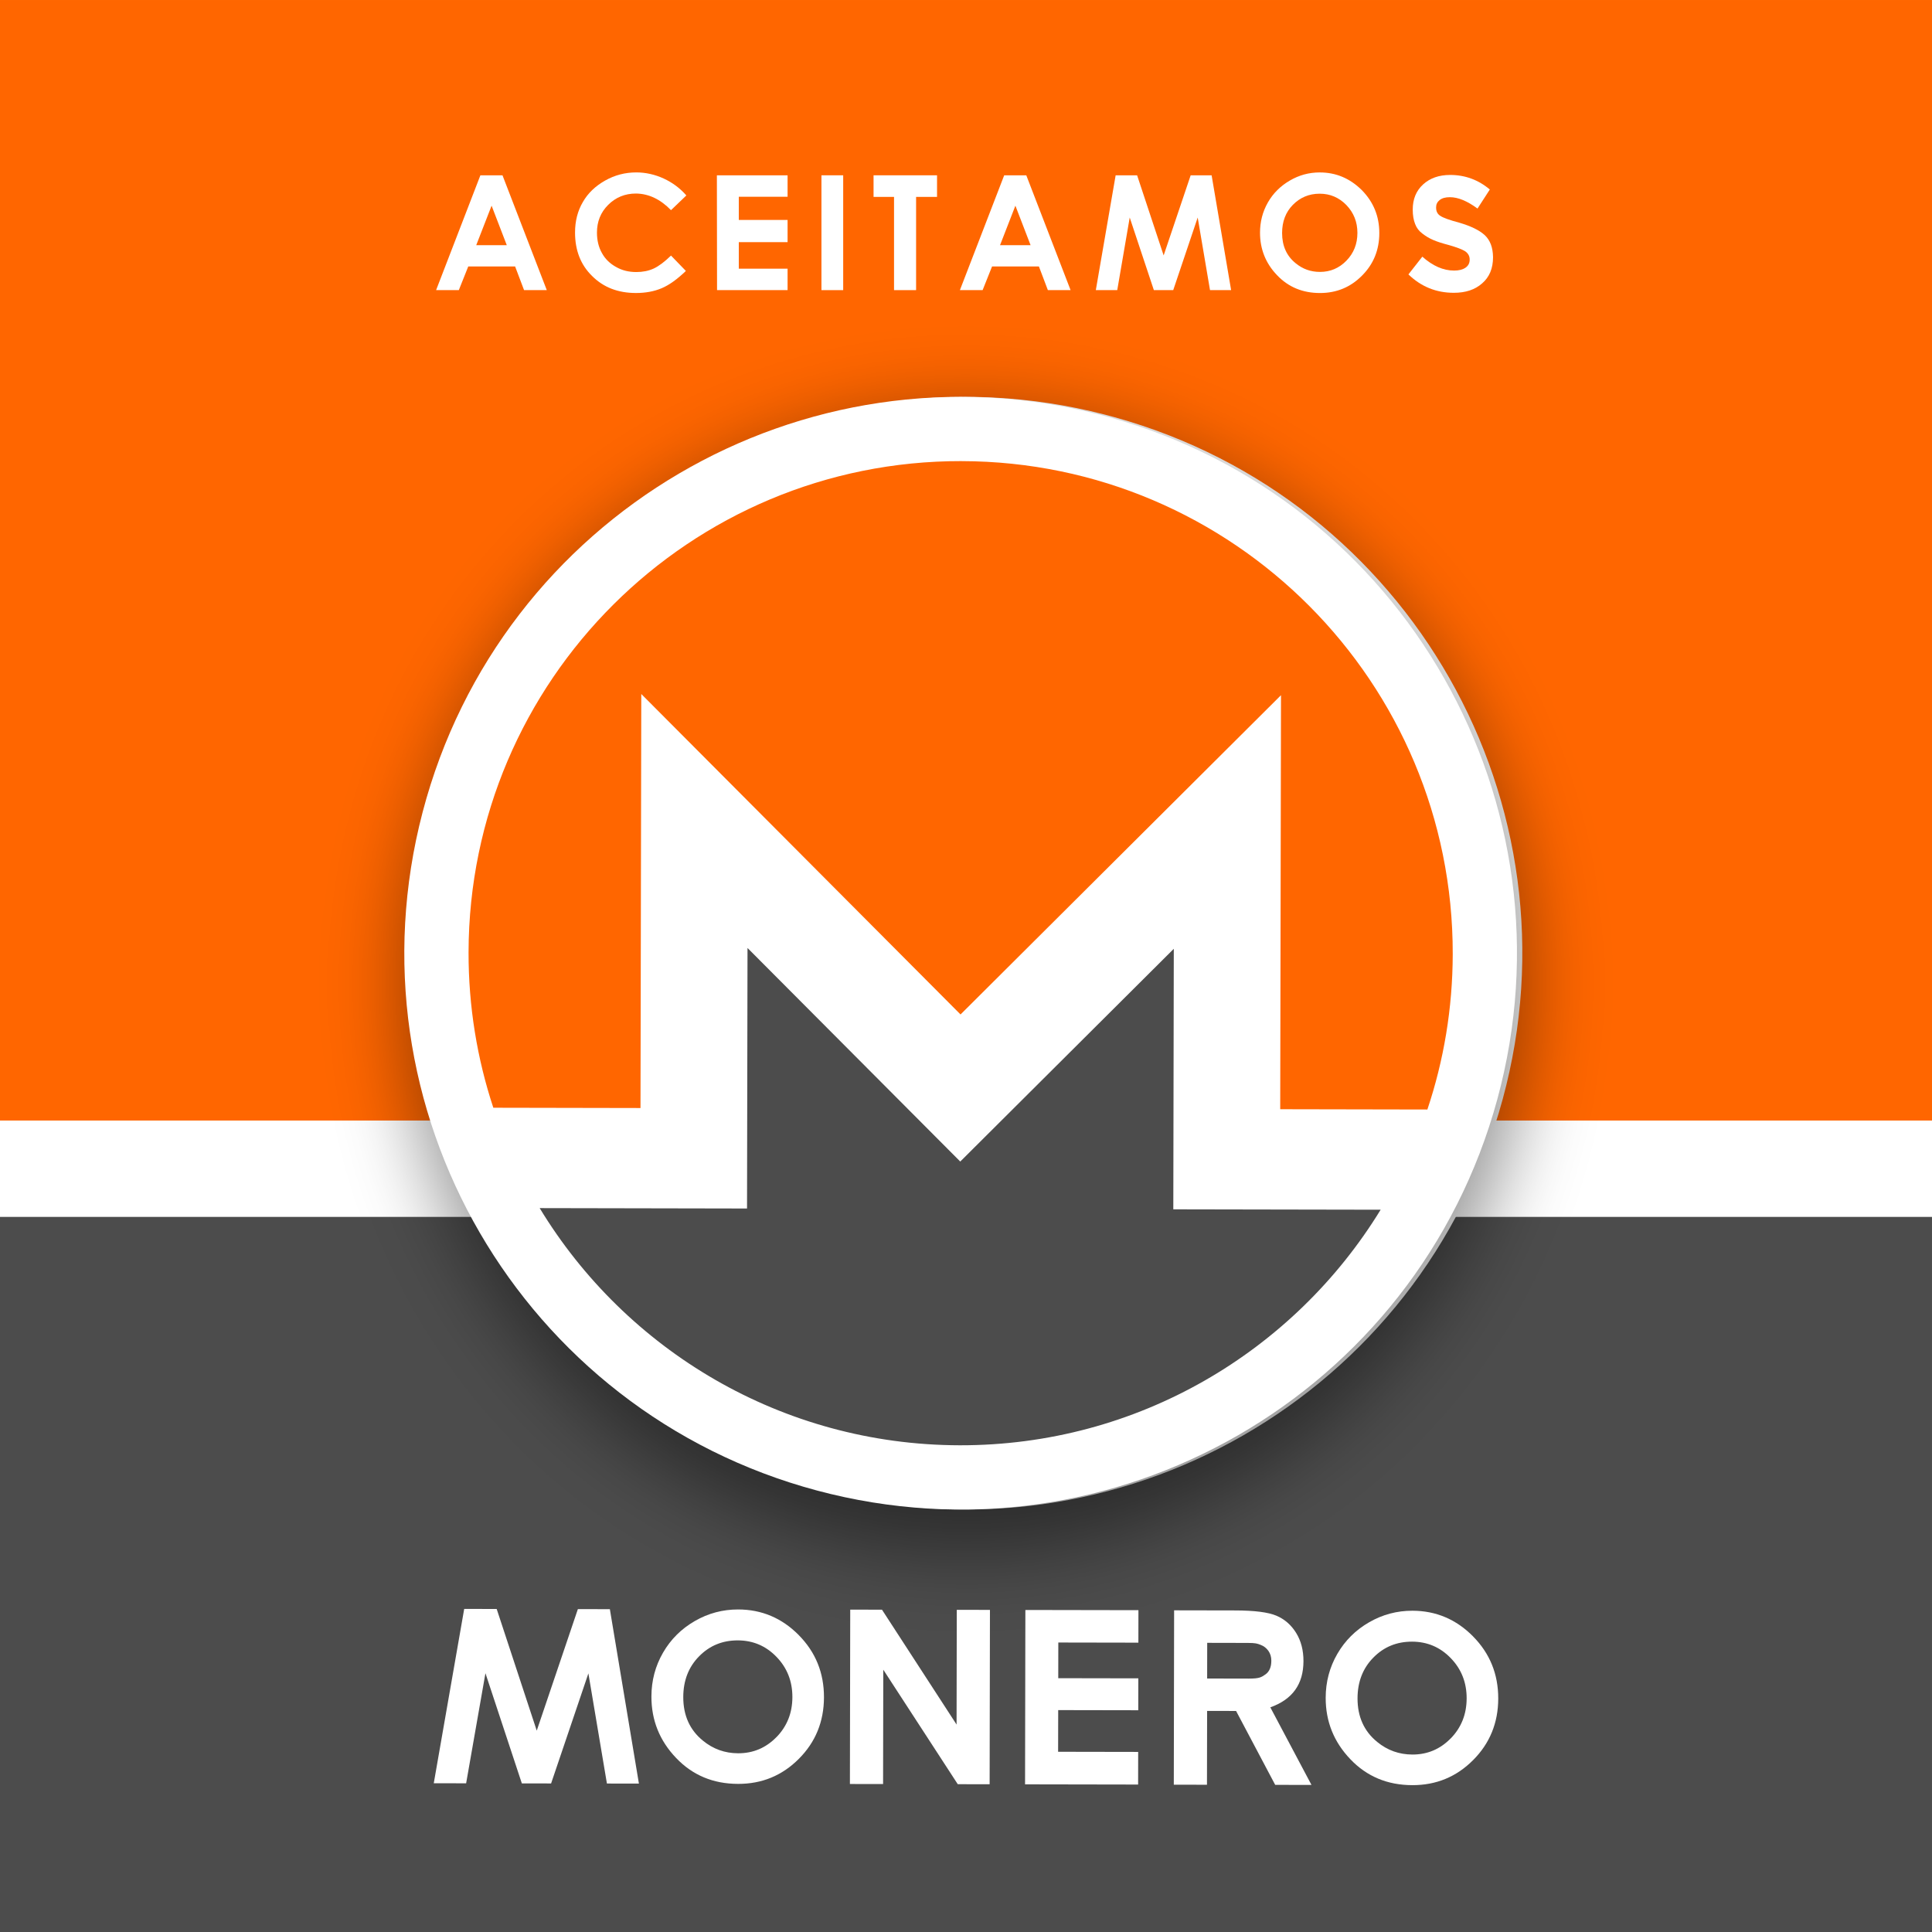
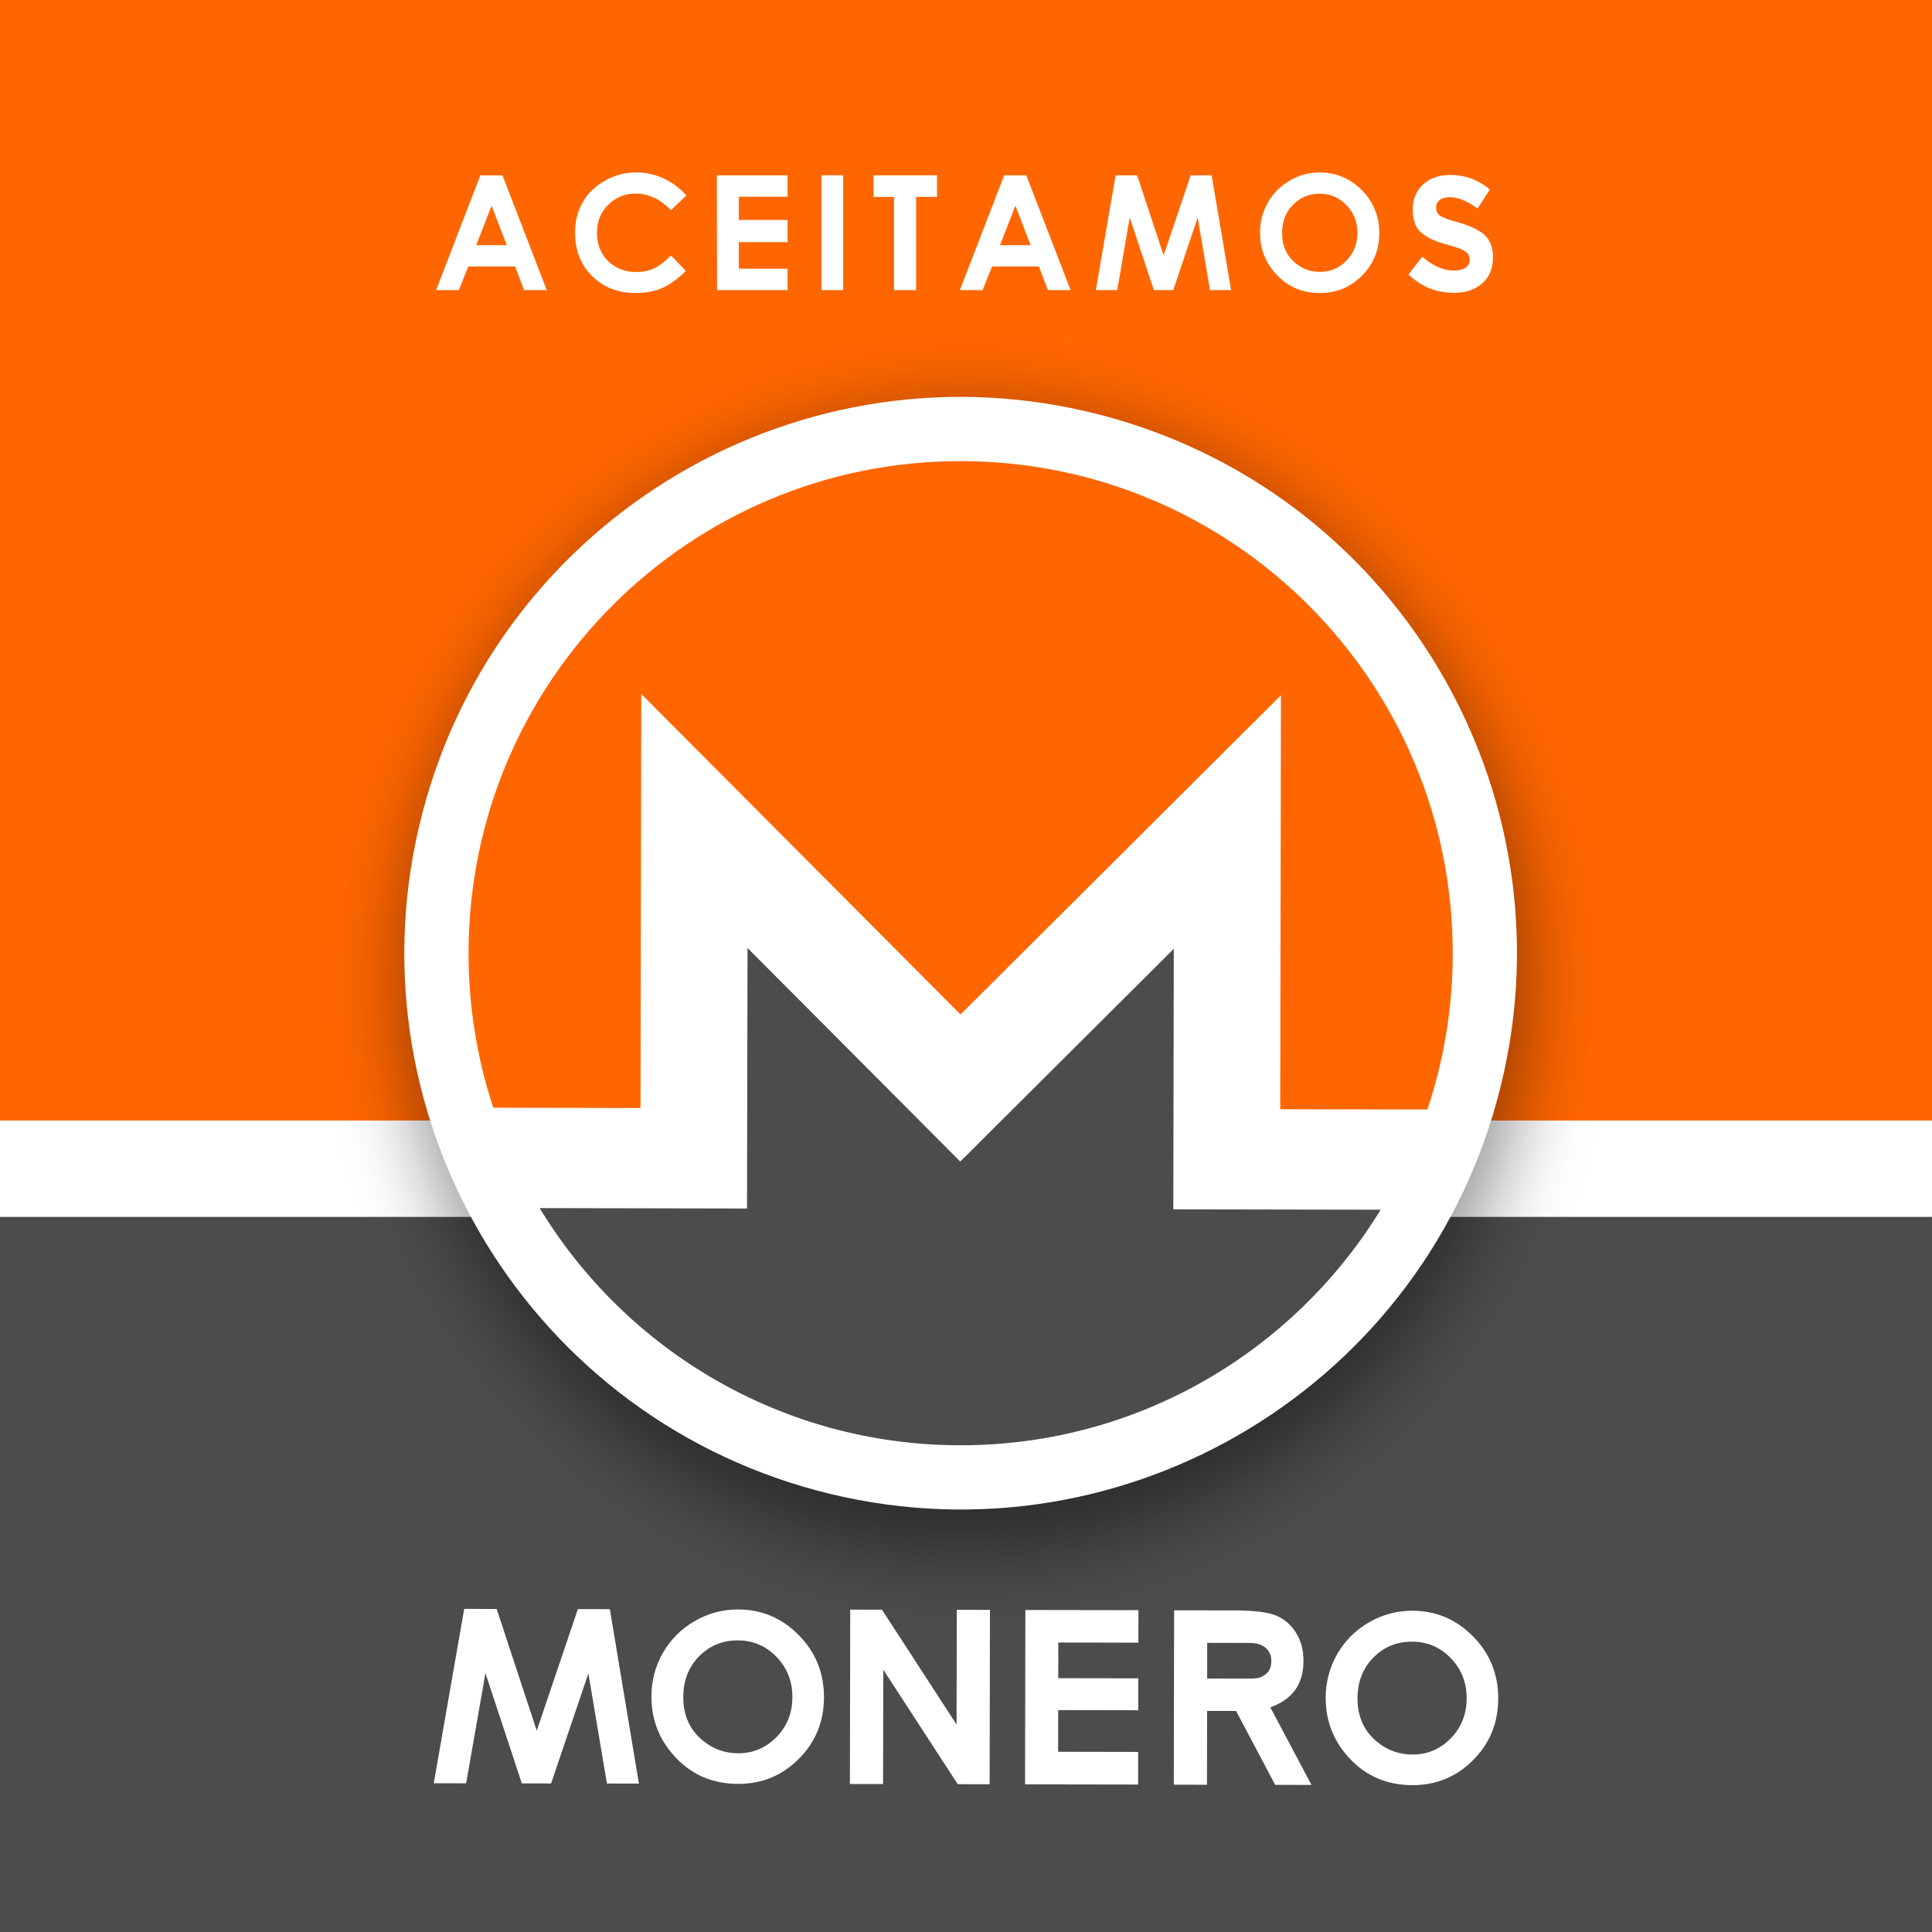
<svg xmlns="http://www.w3.org/2000/svg" width="80mm" height="80mm" viewBox="0 0 80 80" version="1.1" id="svg1175">
  <defs id="defs1172">
    <filter style="color-interpolation-filters:sRGB" id="filter21430" x="-0.084" y="-0.084" width="1.168" height="1.168">
      <feGaussianBlur stdDeviation="2.325" id="feGaussianBlur21432" />
    </filter>
  </defs>
  <g id="layer1" transform="translate(-63.98438,-100.8407)">
    <g id="g22590" transform="translate(206.3158,84.50204)">
      <g id="g22588" transform="matrix(0.6920944,0,0,0.6920944,-12.75636,-16.89413)">
        <g id="g28821">
          <path id="rect22550" style="fill:#ffffff;stroke-width:0.357;stroke-linecap:round" transform="matrix(1.44489,0,0,1.44489,18.43153,24.41015)" d="m -142.331,16.339 h 80 v 80 h -80 z" />
          <path id="rect22554" style="fill:#ff6600;stroke-width:0.392;stroke-linecap:round" d="M -187.222,48.018 H -71.63 V 115.059 H -187.222 Z" />
          <path id="rect24683" style="fill:#4c4c4c;stroke-width:0.314;stroke-linecap:round" d="m -187.222,120.825 h 115.591 v 42.784 H -187.222 Z" />
          <g id="g28173" transform="translate(-0.9043493)">
-             <path id="path22552" style="fill:#ffffff;stroke-width:1.89;stroke-linecap:round" d="m -119.62,72.983 a 33.277,33.277 0 0 1 23.204,40.814 33.277,33.277 0 0 1 -40.704,23.398 33.277,33.277 0 0 1 -23.591,-40.592 33.277,33.277 0 0 1 40.48,-23.783 z" />
            <g id="g22566" transform="translate(-232.8325)">
              <path id="path22556" style="opacity:0.426;stroke-width:1.89;stroke-linecap:round;filter:url(#filter21430)" transform="matrix(1.008693,0,0,1.024433,-1.198597,-0.9505931)" d="M 113.502,73.146 A 33.277,33.277 0 0 1 136.706,113.96 33.277,33.277 0 0 1 96.003,137.358 33.277,33.277 0 0 1 72.412,96.765 33.277,33.277 0 0 1 112.892,72.983 Z" />
              <path id="path22558" style="fill:#ffffff;stroke-width:1.89;stroke-linecap:round" d="M 112.892,72.983 A 33.277,33.277 0 0 1 136.097,113.797 33.277,33.277 0 0 1 95.393,137.195 33.277,33.277 0 0 1 71.802,96.602 33.277,33.277 0 0 1 112.282,72.82 Z" />
              <g id="g22564" transform="translate(-0.00407828,0.08560464)">
                <path d="m 104.05,75.52 c -16.257,-0.031 -29.467,13.127 -29.497,29.385 -0.006,3.25 0.515,6.377 1.482,9.303 l 8.805,0.017 0.047,-24.771 19.101,19.173 19.173,-19.101 -0.047,24.771 8.805,0.017 c 0.979,-2.922 1.511,-6.047 1.517,-9.297 0.031,-16.258 -13.129,-29.466 -29.387,-29.496" id="path22560" style="fill:#ff6600;stroke-width:0.549" />
                <path d="m 91.243,104.65 -0.029,15.587 -12.406,-0.024 c 5.152,8.489 14.476,14.169 25.131,14.19 10.655,0.02 20.001,-5.625 25.184,-14.094 l -12.405,-0.023 0.029,-15.587 -12.776,12.728 z" id="path22562" style="fill:#4c4c4c;stroke-width:0.549" />
              </g>
            </g>
            <g id="g22586" transform="translate(-208.8225,13.34188)" style="fill:#ffffff">
              <g aria-label="ACEITAMOS" id="text22584" style="font-size:9.568px;line-height:1.25;text-align:center;letter-spacing:1.032px;text-anchor:middle;stroke-width:0.239">
                <path d="m 51.247,45.164 -2.65,6.87 h 1.359 l 0.565,-1.416 h 2.803 l 0.536,1.416 h 1.359 l -2.65,-6.87 z m 0.67,1.818 0.909,2.363 h -1.828 z" style="font-family:MoneroGothic;-inkscape-font-specification:MoneroGothic" id="path202" />
                <path d="m 63.57,46.369 c -0.383,-0.44 -0.842,-0.775 -1.359,-1.014 -0.526,-0.239 -1.072,-0.364 -1.636,-0.364 -0.67,0 -1.292,0.163 -1.866,0.488 -0.574,0.325 -1.024,0.746 -1.33,1.282 -0.316,0.536 -0.469,1.148 -0.469,1.828 0,1.062 0.335,1.933 1.024,2.603 0.679,0.679 1.55,1.014 2.622,1.014 0.574,0 1.091,-0.096 1.54,-0.287 0.45,-0.191 0.928,-0.536 1.445,-1.033 l -0.89,-0.919 c -0.383,0.373 -0.727,0.631 -1.033,0.775 -0.316,0.144 -0.66,0.21 -1.043,0.21 -0.45,0 -0.852,-0.096 -1.215,-0.306 -0.364,-0.201 -0.651,-0.478 -0.842,-0.832 -0.201,-0.354 -0.297,-0.765 -0.297,-1.225 0,-0.651 0.22,-1.206 0.67,-1.655 0.45,-0.45 1.005,-0.679 1.665,-0.679 0.765,0.01 1.464,0.344 2.095,0.995 z" style="font-family:MoneroGothic;-inkscape-font-specification:MoneroGothic" id="path204" />
                <path d="m 65.396,45.164 0.01,6.87 h 4.22 v -1.282 h -2.918 v -1.588 h 2.918 v -1.33 h -2.918 v -1.387 h 2.918 v -1.282 z" style="font-family:MoneroGothic;-inkscape-font-specification:MoneroGothic" id="path206" />
                <path d="m 71.652,45.164 v 6.87 h 1.301 v -6.87 z" style="font-family:MoneroGothic;-inkscape-font-specification:MoneroGothic" id="path208" />
                <path d="m 74.77,45.164 v 1.292 h 1.225 v 5.578 h 1.32 V 46.456 h 1.253 v -1.292 z" style="font-family:MoneroGothic;-inkscape-font-specification:MoneroGothic" id="path210" />
                <path d="m 82.586,45.164 -2.65,6.87 h 1.359 l 0.565,-1.416 h 2.803 l 0.536,1.416 h 1.359 l -2.65,-6.87 z m 0.67,1.818 0.909,2.363 h -1.828 z" style="font-family:MoneroGothic;-inkscape-font-specification:MoneroGothic" id="path212" />
                <path d="m 89.254,45.164 -1.186,6.87 h 1.282 l 0.746,-4.344 1.445,4.344 h 1.158 l 1.464,-4.344 0.737,4.344 h 1.263 l -1.167,-6.87 h -1.253 l -1.617,4.794 -1.588,-4.794 z" style="font-family:MoneroGothic;-inkscape-font-specification:MoneroGothic" id="path214" />
                <path d="m 101.471,44.992 c -0.651,0 -1.244,0.163 -1.799,0.488 -0.555,0.325 -0.995,0.756 -1.311,1.311 -0.316,0.555 -0.469,1.158 -0.469,1.808 0,0.976 0.335,1.828 1.014,2.536 0.679,0.718 1.54,1.072 2.574,1.072 0.986,0 1.827,-0.344 2.516,-1.043 0.689,-0.689 1.033,-1.54 1.033,-2.545 0,-1.014 -0.354,-1.866 -1.052,-2.574 -0.708,-0.698 -1.54,-1.052 -2.507,-1.052 z m -0.01,1.273 c 0.631,0 1.158,0.23 1.598,0.679 0.44,0.459 0.66,1.014 0.66,1.665 0,0.66 -0.22,1.215 -0.66,1.665 -0.44,0.45 -0.966,0.67 -1.579,0.67 -0.555,0 -1.033,-0.172 -1.454,-0.517 -0.545,-0.44 -0.813,-1.043 -0.813,-1.808 0,-0.679 0.21,-1.244 0.641,-1.684 0.431,-0.44 0.966,-0.67 1.607,-0.67 z" style="font-family:MoneroGothic;-inkscape-font-specification:MoneroGothic" id="path216" />
                <path d="m 111.833,50.072 v -0.019 c -0.01,-0.574 -0.172,-1.005 -0.498,-1.311 -0.325,-0.297 -0.842,-0.545 -1.531,-0.746 -0.574,-0.153 -0.947,-0.287 -1.119,-0.402 -0.172,-0.105 -0.258,-0.268 -0.258,-0.498 v -0.019 c 0,-0.172 0.067,-0.316 0.21,-0.431 0.144,-0.115 0.344,-0.172 0.612,-0.172 0.498,0 1.043,0.23 1.655,0.679 l 0.737,-1.139 c -0.679,-0.574 -1.473,-0.871 -2.373,-0.871 -0.67,0 -1.206,0.191 -1.617,0.565 -0.421,0.383 -0.622,0.89 -0.622,1.502 v 0.019 c 0,0.325 0.048,0.612 0.144,0.852 0.086,0.23 0.23,0.421 0.44,0.574 0.21,0.163 0.421,0.287 0.651,0.383 0.22,0.096 0.517,0.191 0.88,0.287 0.517,0.144 0.861,0.277 1.033,0.392 0.172,0.124 0.258,0.287 0.258,0.478 v 0.019 c 0,0.21 -0.086,0.364 -0.249,0.478 -0.172,0.115 -0.392,0.172 -0.679,0.172 -0.651,0 -1.282,-0.277 -1.904,-0.832 l -0.832,1.062 c 0.765,0.737 1.665,1.1 2.717,1.1 0.698,0 1.263,-0.182 1.694,-0.565 0.431,-0.373 0.651,-0.89 0.651,-1.56 z" style="font-family:MoneroGothic;-inkscape-font-specification:MoneroGothic" id="path218" />
              </g>
              <g id="g27851" transform="matrix(1.724347,0,0,1.724347,-87.42121,-28.61542)" style="fill:#ffffff">
                <path d="m 114.085,97.021 c -0.366,0.375 -0.809,0.562 -1.329,0.561 -0.46,-9.38e-4 -0.866,-0.146 -1.221,-0.437 -0.457,-0.371 -0.684,-0.876 -0.683,-1.514 10e-4,-0.571 0.184,-1.043 0.548,-1.412 0.363,-0.371 0.811,-0.555 1.345,-0.554 0.527,9.85e-4 0.975,0.192 1.342,0.572 0.368,0.38 0.552,0.845 0.551,1.395 -9.3e-4,0.551 -0.185,1.013 -0.552,1.39 m 0.773,-3.541 c -0.585,-0.591 -1.285,-0.887 -2.101,-0.889 -0.538,-10e-4 -1.041,0.133 -1.506,0.402 -0.467,0.269 -0.835,0.635 -1.102,1.097 -0.267,0.462 -0.402,0.969 -0.403,1.52 -0.002,0.823 0.283,1.533 0.855,2.132 0.571,0.6 1.289,0.9 2.152,0.901 0.825,0.002 1.528,-0.287 2.108,-0.869 0.58,-0.581 0.87,-1.293 0.872,-2.134 0.002,-0.848 -0.29,-1.568 -0.876,-2.16" id="path30-6-7-7" style="fill:#ffffff;stroke-width:0.129" />
                <path d="m 107.654,94.803 c -0.139,0.097 -0.205,0.144 -0.573,0.144 l -1.447,-0.003 0.002,-1.238 1.402,0.003 c 0.281,5.4e-4 0.331,0.022 0.446,0.065 0.115,0.042 0.206,0.113 0.275,0.21 0.069,0.097 0.102,0.212 0.102,0.344 -4.7e-4,0.222 -0.07,0.38 -0.207,0.476 m 0.172,1.14 c 0.384,-0.137 0.672,-0.338 0.863,-0.605 0.192,-0.268 0.286,-0.599 0.287,-0.997 7.1e-4,-0.378 -0.084,-0.706 -0.256,-0.983 -0.172,-0.277 -0.401,-0.475 -0.684,-0.595 -0.283,-0.12 -0.759,-0.181 -1.429,-0.182 l -2.119,-0.004 -0.011,6.05 1.151,0.002 0.005,-2.562 1.005,0.002 1.357,2.564 1.259,0.002 z" id="path34-3-5-0" style="fill:#ffffff;stroke-width:0.129" />
                <path d="m 99.327,92.566 3.923,0.007 -0.002,1.127 -2.778,-0.005 -0.002,1.238 2.778,0.005 -0.002,1.107 -2.778,-0.005 -0.003,1.446 2.778,0.005 -0.002,1.132 -3.923,-0.007 z" id="path38-2-3-9" style="fill:#ffffff;stroke-width:0.129" />
                <path d="m 93.25,92.554 1.102,0.002 2.588,3.986 0.007,-3.981 1.151,0.002 -0.011,6.05 -1.106,-0.002 -2.584,-3.973 -0.007,3.968 -1.151,-0.002 z" id="path42-0-5-3" style="fill:#ffffff;stroke-width:0.129" />
                <path d="m 90.69,96.977 c -0.366,0.375 -0.809,0.562 -1.329,0.561 -0.46,-9.38e-4 -0.866,-0.146 -1.221,-0.437 -0.457,-0.371 -0.684,-0.876 -0.683,-1.514 10e-4,-0.571 0.184,-1.043 0.548,-1.412 0.363,-0.371 0.811,-0.555 1.345,-0.554 0.527,9.85e-4 0.975,0.192 1.342,0.572 0.368,0.38 0.552,0.845 0.551,1.395 -9.3e-4,0.551 -0.185,1.013 -0.552,1.39 m 0.773,-3.541 c -0.585,-0.591 -1.285,-0.887 -2.101,-0.889 -0.538,-0.001 -1.041,0.133 -1.506,0.402 -0.467,0.269 -0.835,0.635 -1.102,1.097 -0.267,0.462 -0.402,0.969 -0.403,1.52 -0.002,0.823 0.283,1.533 0.855,2.132 0.571,0.6 1.289,0.9 2.152,0.901 0.825,0.002 1.528,-0.287 2.108,-0.869 0.58,-0.581 0.87,-1.293 0.872,-2.134 0.002,-0.848 -0.29,-1.568 -0.876,-2.16" id="use46-6-6-6" style="fill:#ffffff;stroke-width:0.129" />
                <path d="m 79.856,92.529 1.127,0.002 1.39,4.222 1.427,-4.217 1.11,0.002 1.008,6.052 -1.11,-0.002 -0.643,-3.822 -1.294,3.819 -1.015,-0.002 -1.263,-3.823 -0.67,3.82 -1.123,-0.002 z" id="path50-1-2-0" style="fill:#ffffff;stroke-width:0.129" />
              </g>
            </g>
          </g>
        </g>
      </g>
    </g>
  </g>
</svg>
